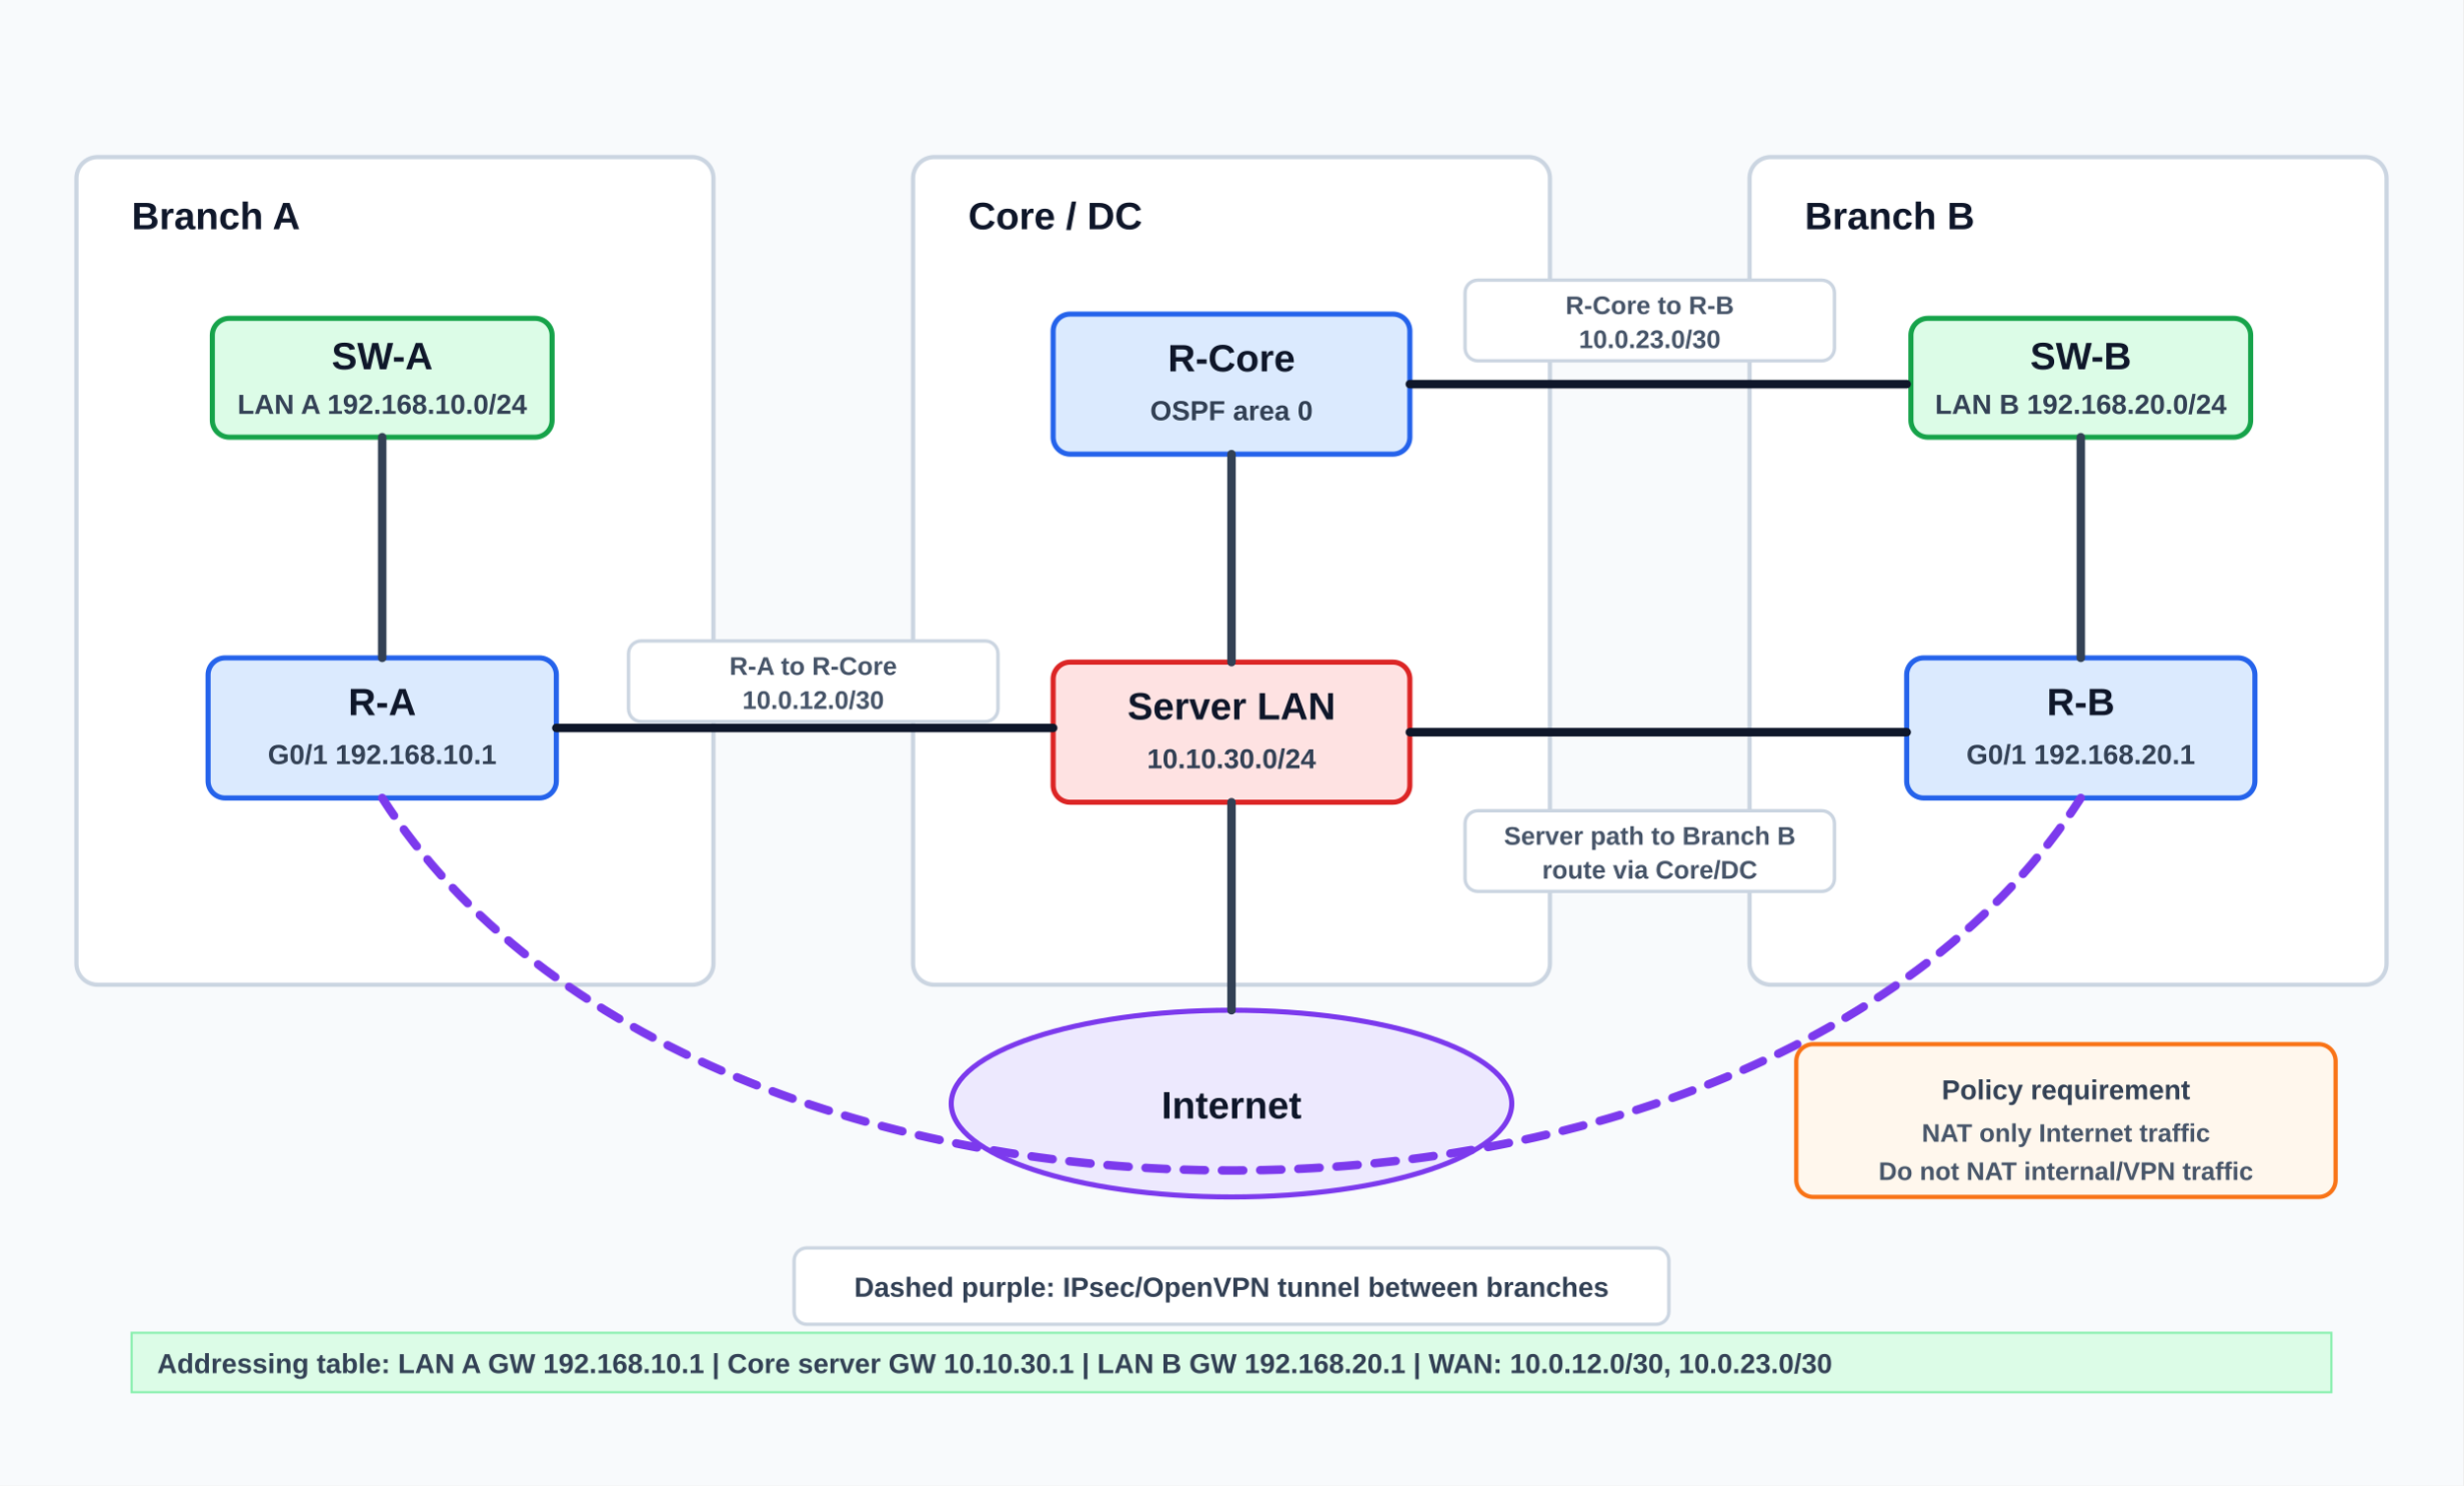
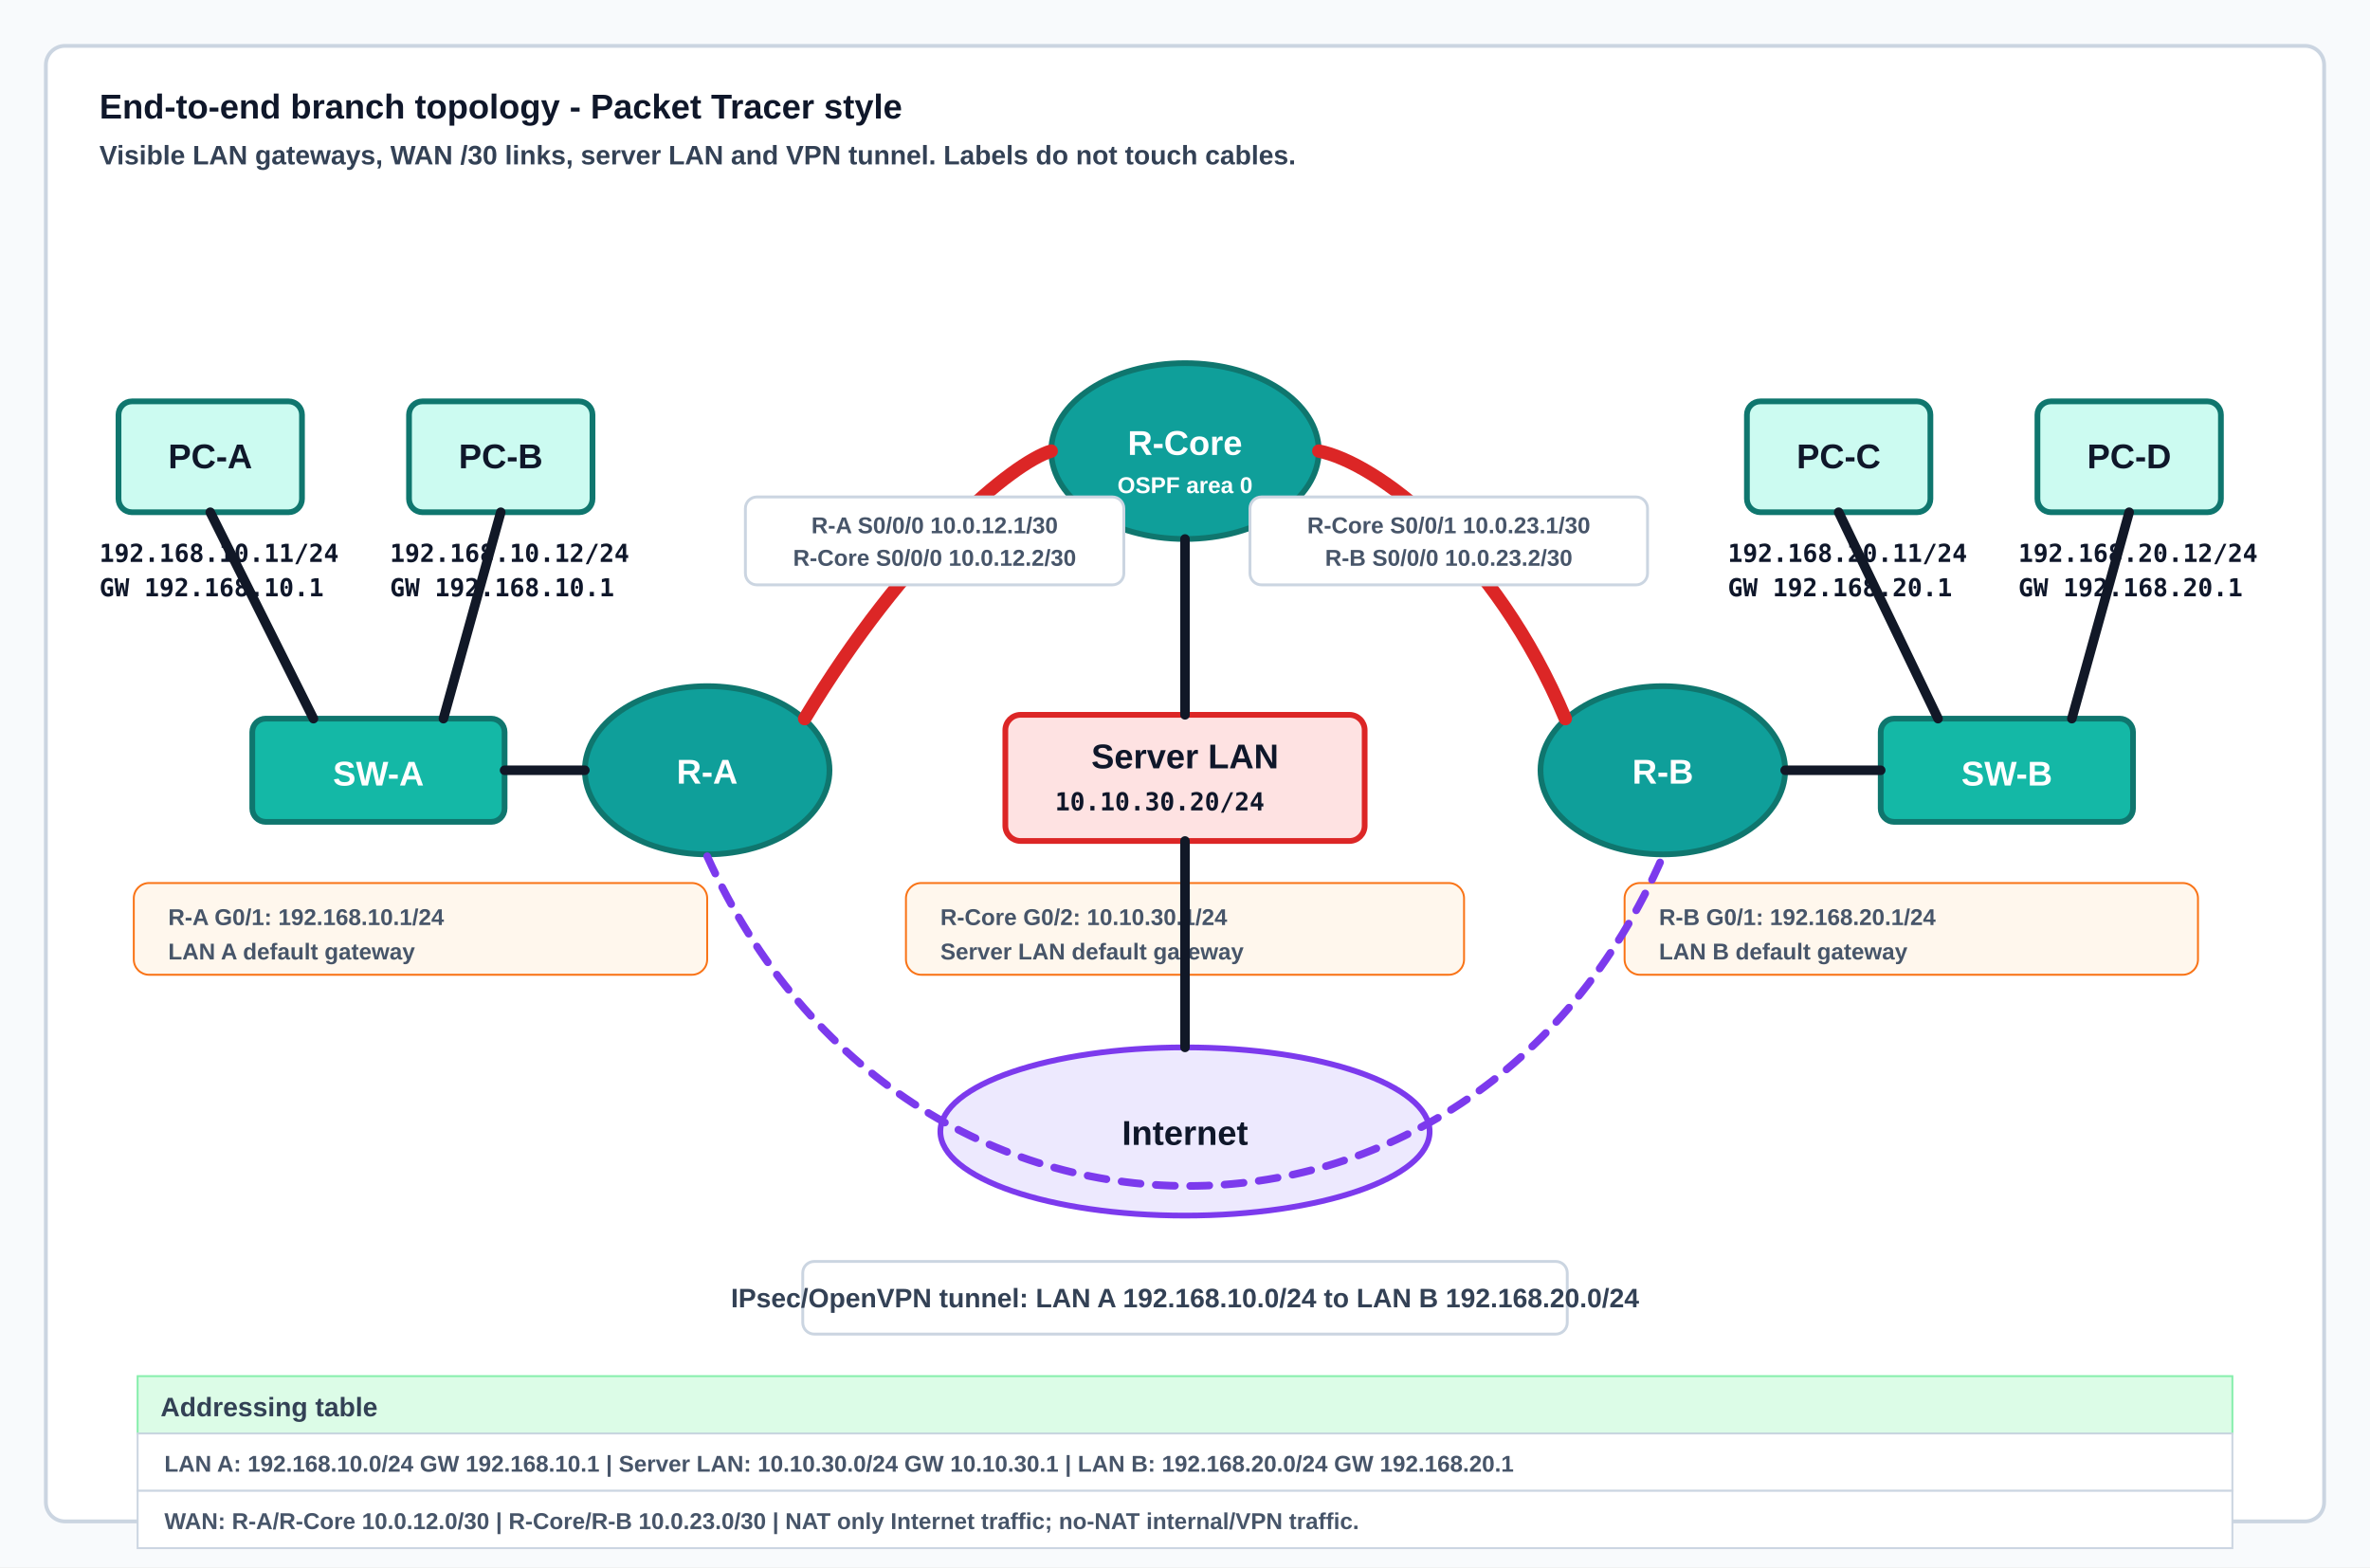
- <svg xmlns="http://www.w3.org/2000/svg" width="1160" height="700" viewBox="0 0 1160 700" role="img" aria-labelledby="title desc">
+ <svg xmlns="http://www.w3.org/2000/svg" viewBox="0 0 1240 820" role="img" aria-labelledby="title desc">
  <defs>
    <style>
-       .bg{fill:#f8fafc}.zone{fill:#fff;stroke:#cbd5e1;stroke-width:2}.router{fill:#dbeafe;stroke:#2563eb;stroke-width:2.4}.switch{fill:#dcfce7;stroke:#16a34a;stroke-width:2.4}.server{fill:#fee2e2;stroke:#dc2626;stroke-width:2.4}.cloud{fill:#ede9fe;stroke:#7c3aed;stroke-width:2.4}.note{fill:#fff7ed;stroke:#f97316;stroke-width:2}.label{fill:#fff;stroke:#cbd5e1;stroke-width:1.6}.txt{font-family:Segoe UI,Arial,sans-serif;fill:#0f172a;font-size:18px;font-weight:750}.small{font-family:Segoe UI,Arial,sans-serif;font-size:13px;font-weight:650;fill:#334155}.tiny{font-family:Segoe UI,Arial,sans-serif;font-size:12px;font-weight:650;fill:#475569}.link{stroke:#334155;stroke-width:4;stroke-linecap:round;fill:none}.wan{stroke:#0f172a;stroke-width:4;stroke-linecap:round;fill:none}.vpn{stroke:#7c3aed;stroke-width:4;stroke-dasharray:10 8;stroke-linecap:round;fill:none}.tableHead{fill:#dcfce7;stroke:#86efac}.tableRow{fill:#fff;stroke:#cbd5e1}
+       .bg{fill:#f8fafc}.panel{fill:#fff;stroke:#cbd5e1;stroke-width:2}.pc{fill:#ccfbf1;stroke:#0f766e;stroke-width:3}.sw{fill:#14b8a6;stroke:#0f766e;stroke-width:3}.r{fill:#0f9f9a;stroke:#0f766e;stroke-width:3}.srv{fill:#fee2e2;stroke:#dc2626;stroke-width:3}.cloud{fill:#ede9fe;stroke:#7c3aed;stroke-width:3}.line{stroke:#111827;stroke-width:5;stroke-linecap:round}.wan{stroke:#dc2626;stroke-width:7;stroke-linecap:round;fill:none}.vpn{stroke:#7c3aed;stroke-width:4;stroke-dasharray:10 8;stroke-linecap:round;fill:none}.txt{font-family:Segoe UI,Arial,sans-serif;fill:#0f172a;font-weight:750;font-size:18px}.small{font-family:Segoe UI,Arial,sans-serif;font-size:14px;font-weight:650;fill:#334155}.tiny{font-family:Segoe UI,Arial,sans-serif;font-size:12px;font-weight:650;fill:#475569}.ip{font-family:Consolas,monospace;font-size:13px;font-weight:750;fill:#0f172a}.white{fill:#fff}.hdr{fill:#dcfce7;stroke:#86efac}.row{fill:#fff;stroke:#cbd5e1}.tag{fill:#fff7ed;stroke:#f97316}.callout{fill:#fff;stroke:#cbd5e1;stroke-width:1.5}
    </style>
  </defs>
-   <rect class="bg" width="1160" height="700" />
-   <rect class="zone" x="36" y="74" width="300" height="390" rx="10" />
-   <rect class="zone" x="430" y="74" width="300" height="390" rx="10" />
-   <rect class="zone" x="824" y="74" width="300" height="390" rx="10" />
-   <text class="txt" x="62" y="108">Branch A</text>
-   <text class="txt" x="456" y="108">Core / DC</text>
-   <text class="txt" x="850" y="108">Branch B</text>
-   <rect class="switch" x="100" y="150" width="160" height="56" rx="8" />
-   <text class="txt" x="180" y="174" text-anchor="middle">SW-A</text>
-   <text class="small" x="180" y="195" text-anchor="middle">LAN A 192.168.10.0/24</text>
-   <rect class="router" x="98" y="310" width="164" height="66" rx="8" />
-   <text class="txt" x="180" y="337" text-anchor="middle">R-A</text>
-   <text class="small" x="180" y="360" text-anchor="middle">G0/1 192.168.10.1</text>
-   <line class="link" x1="180" y1="206" x2="180" y2="310" />
-   <rect class="router" x="496" y="148" width="168" height="66" rx="8" />
-   <text class="txt" x="580" y="175" text-anchor="middle">R-Core</text>
-   <text class="small" x="580" y="198" text-anchor="middle">OSPF area 0</text>
-   <rect class="server" x="496" y="312" width="168" height="66" rx="8" />
-   <text class="txt" x="580" y="339" text-anchor="middle">Server LAN</text>
-   <text class="small" x="580" y="362" text-anchor="middle">10.10.30.0/24</text>
-   <line class="link" x1="580" y1="214" x2="580" y2="312" />
-   <rect class="switch" x="900" y="150" width="160" height="56" rx="8" />
-   <text class="txt" x="980" y="174" text-anchor="middle">SW-B</text>
-   <text class="small" x="980" y="195" text-anchor="middle">LAN B 192.168.20.0/24</text>
-   <rect class="router" x="898" y="310" width="164" height="66" rx="8" />
-   <text class="txt" x="980" y="337" text-anchor="middle">R-B</text>
-   <text class="small" x="980" y="360" text-anchor="middle">G0/1 192.168.20.1</text>
-   <line class="link" x1="980" y1="206" x2="980" y2="310" />
-   <path class="wan" d="M262 343 H496" />
-   <path class="wan" d="M664 181 H898" />
-   <path class="wan" d="M664 345 H898" />
-   <rect class="label" x="296" y="302" width="174" height="38" rx="6" />
-   <text class="tiny" x="383" y="318" text-anchor="middle">R-A to R-Core</text>
-   <text class="tiny" x="383" y="334" text-anchor="middle">10.0.12.0/30</text>
-   <rect class="label" x="690" y="132" width="174" height="38" rx="6" />
-   <text class="tiny" x="777" y="148" text-anchor="middle">R-Core to R-B</text>
-   <text class="tiny" x="777" y="164" text-anchor="middle">10.0.23.0/30</text>
-   <rect class="label" x="690" y="382" width="174" height="38" rx="6" />
-   <text class="tiny" x="777" y="398" text-anchor="middle">Server path to Branch B</text>
-   <text class="tiny" x="777" y="414" text-anchor="middle">route via Core/DC</text>
-   <ellipse class="cloud" cx="580" cy="520" rx="132" ry="44" />
-   <text class="txt" x="580" y="527" text-anchor="middle">Internet</text>
-   <path class="link" d="M580 378 V476" />
-   <path class="vpn" d="M180 376 C330 610 830 610 980 376" />
-   <rect class="label" x="374" y="588" width="412" height="36" rx="6" />
-   <text class="small" x="580" y="611" text-anchor="middle">Dashed purple: IPsec/OpenVPN tunnel between branches</text>
-   <rect class="note" x="846" y="492" width="254" height="72" rx="8" />
-   <text class="small" x="973" y="518" text-anchor="middle">Policy requirement</text>
-   <text class="tiny" x="973" y="538" text-anchor="middle">NAT only Internet traffic</text>
-   <text class="tiny" x="973" y="556" text-anchor="middle">Do not NAT internal/VPN traffic</text>
-   <g transform="translate(62 628)">
-     <rect class="tableHead" x="0" y="0" width="1036" height="28" />
-     <text class="small" x="12" y="19">Addressing table: LAN A GW 192.168.10.1 | Core server GW 10.10.30.1 | LAN B GW 192.168.20.1 | WAN: 10.0.12.0/30, 10.0.23.0/30</text>
+   <rect class="bg" width="1240" height="820" />
+   <rect class="panel" x="24" y="24" width="1192" height="772" rx="10" />
+   <text class="txt" x="52" y="62">End-to-end branch topology - Packet Tracer style</text>
+   <text class="small" x="52" y="86">Visible LAN gateways, WAN /30 links, server LAN and VPN tunnel. Labels do not touch cables.</text>
+   <rect class="pc" x="62" y="210" width="96" height="58" rx="7" />
+   <text class="txt" x="110" y="245" text-anchor="middle">PC-A</text>
+   <text class="ip" x="52" y="294">192.168.10.11/24</text>
+   <text class="ip" x="52" y="312">GW 192.168.10.1</text>
+   <rect class="pc" x="214" y="210" width="96" height="58" rx="7" />
+   <text class="txt" x="262" y="245" text-anchor="middle">PC-B</text>
+   <text class="ip" x="204" y="294">192.168.10.12/24</text>
+   <text class="ip" x="204" y="312">GW 192.168.10.1</text>
+   <rect class="sw" x="132" y="376" width="132" height="54" rx="7" />
+   <text class="txt white" x="198" y="411" text-anchor="middle">SW-A</text>
+   <ellipse class="r" cx="370" cy="403" rx="64" ry="44" />
+   <text class="txt white" x="370" y="410" text-anchor="middle">R-A</text>
+   <line class="line" x1="110" y1="268" x2="164" y2="376" />
+   <line class="line" x1="262" y1="268" x2="232" y2="376" />
+   <line class="line" x1="264" y1="403" x2="306" y2="403" />
+   <rect class="tag" x="70" y="462" width="300" height="48" rx="8" />
+   <text class="tiny" x="88" y="484">R-A G0/1: 192.168.10.1/24</text>
+   <text class="tiny" x="88" y="502">LAN A default gateway</text>
+   <ellipse class="r" cx="620" cy="236" rx="70" ry="46" />
+   <text class="txt white" x="620" y="238" text-anchor="middle">R-Core</text>
+   <text class="tiny white" x="620" y="258" text-anchor="middle">OSPF area 0</text>
+   <rect class="srv" x="526" y="374" width="188" height="66" rx="8" />
+   <text class="txt" x="620" y="402" text-anchor="middle">Server LAN</text>
+   <text class="ip" x="552" y="424">10.10.30.20/24</text>
+   <line class="line" x1="620" y1="282" x2="620" y2="374" />
+   <rect class="tag" x="474" y="462" width="292" height="48" rx="8" />
+   <text class="tiny" x="492" y="484">R-Core G0/2: 10.10.30.1/24</text>
+   <text class="tiny" x="492" y="502">Server LAN default gateway</text>
+   <rect class="pc" x="914" y="210" width="96" height="58" rx="7" />
+   <text class="txt" x="962" y="245" text-anchor="middle">PC-C</text>
+   <text class="ip" x="904" y="294">192.168.20.11/24</text>
+   <text class="ip" x="904" y="312">GW 192.168.20.1</text>
+   <rect class="pc" x="1066" y="210" width="96" height="58" rx="7" />
+   <text class="txt" x="1114" y="245" text-anchor="middle">PC-D</text>
+   <text class="ip" x="1056" y="294">192.168.20.12/24</text>
+   <text class="ip" x="1056" y="312">GW 192.168.20.1</text>
+   <rect class="sw" x="984" y="376" width="132" height="54" rx="7" />
+   <text class="txt white" x="1050" y="411" text-anchor="middle">SW-B</text>
+   <ellipse class="r" cx="870" cy="403" rx="64" ry="44" />
+   <text class="txt white" x="870" y="410" text-anchor="middle">R-B</text>
+   <line class="line" x1="962" y1="268" x2="1014" y2="376" />
+   <line class="line" x1="1114" y1="268" x2="1084" y2="376" />
+   <line class="line" x1="934" y1="403" x2="984" y2="403" />
+   <rect class="tag" x="850" y="462" width="300" height="48" rx="8" />
+   <text class="tiny" x="868" y="484">R-B G0/1: 192.168.20.1/24</text>
+   <text class="tiny" x="868" y="502">LAN B default gateway</text>
+   <path class="wan" d="M421 376 C474 288 530 242 550 236" />
+   <path class="wan" d="M690 236 C720 242 782 288 819 376" />
+   <rect class="callout" x="390" y="260" width="198" height="46" rx="6" />
+   <text class="tiny" x="489" y="279" text-anchor="middle">R-A S0/0/0 10.0.12.1/30</text>
+   <text class="tiny" x="489" y="296" text-anchor="middle">R-Core S0/0/0 10.0.12.2/30</text>
+   <rect class="callout" x="654" y="260" width="208" height="46" rx="6" />
+   <text class="tiny" x="758" y="279" text-anchor="middle">R-Core S0/0/1 10.0.23.1/30</text>
+   <text class="tiny" x="758" y="296" text-anchor="middle">R-B S0/0/0 10.0.23.2/30</text>
+   <ellipse class="cloud" cx="620" cy="592" rx="128" ry="44" />
+   <text class="txt" x="620" y="599" text-anchor="middle">Internet</text>
+   <path class="line" d="M620 440 V548" />
+   <path class="vpn" d="M370 448 C474 678 770 678 870 448" />
+   <rect class="callout" x="420" y="660" width="400" height="38" rx="6" />
+   <text class="small" x="620" y="684" text-anchor="middle">IPsec/OpenVPN tunnel: LAN A 192.168.10.0/24 to LAN B 192.168.20.0/24</text>
+   <g transform="translate(72 720)">
+     <rect class="hdr" x="0" y="0" width="1096" height="30" />
+     <text class="small" x="12" y="21">Addressing table</text>
+     <rect class="row" x="0" y="30" width="1096" height="30" />
+     <rect class="row" x="0" y="60" width="1096" height="30" />
+     <text class="tiny" x="14" y="50">LAN A: 192.168.10.0/24 GW 192.168.10.1 | Server LAN: 10.10.30.0/24 GW 10.10.30.1 | LAN B: 192.168.20.0/24 GW 192.168.20.1</text>
+     <text class="tiny" x="14" y="80">WAN: R-A/R-Core 10.0.12.0/30 | R-Core/R-B 10.0.23.0/30 | NAT only Internet traffic; no-NAT internal/VPN traffic.</text>
  </g>
</svg>
